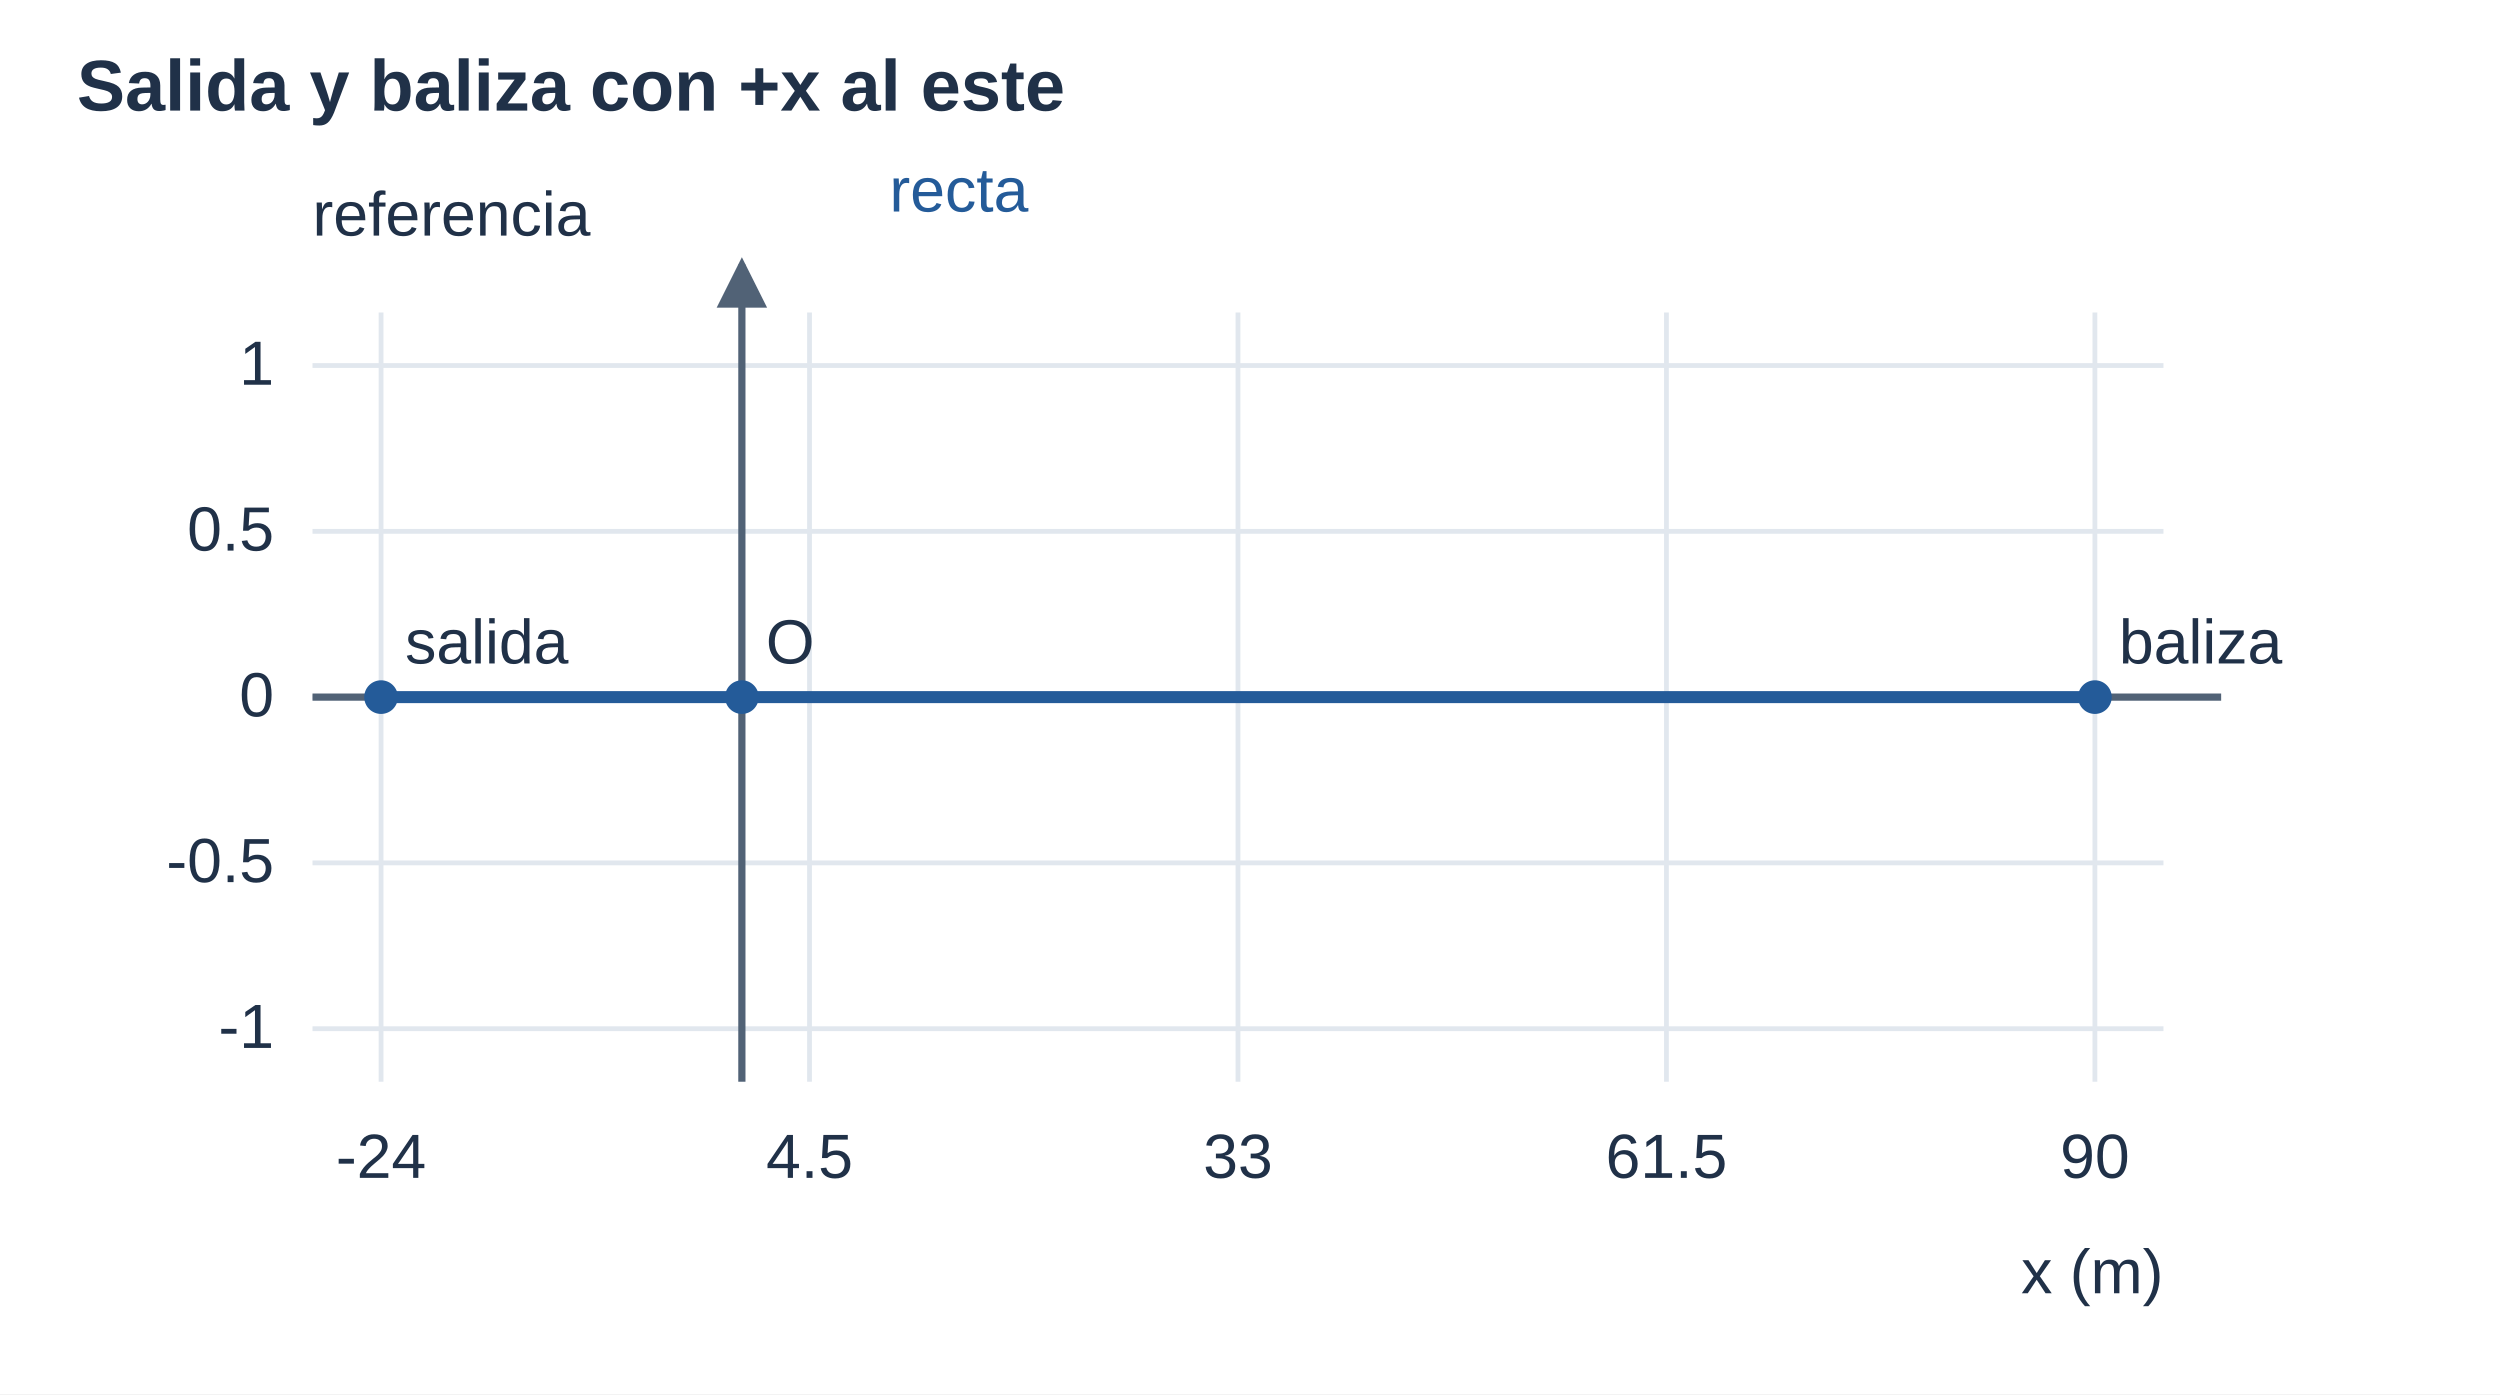
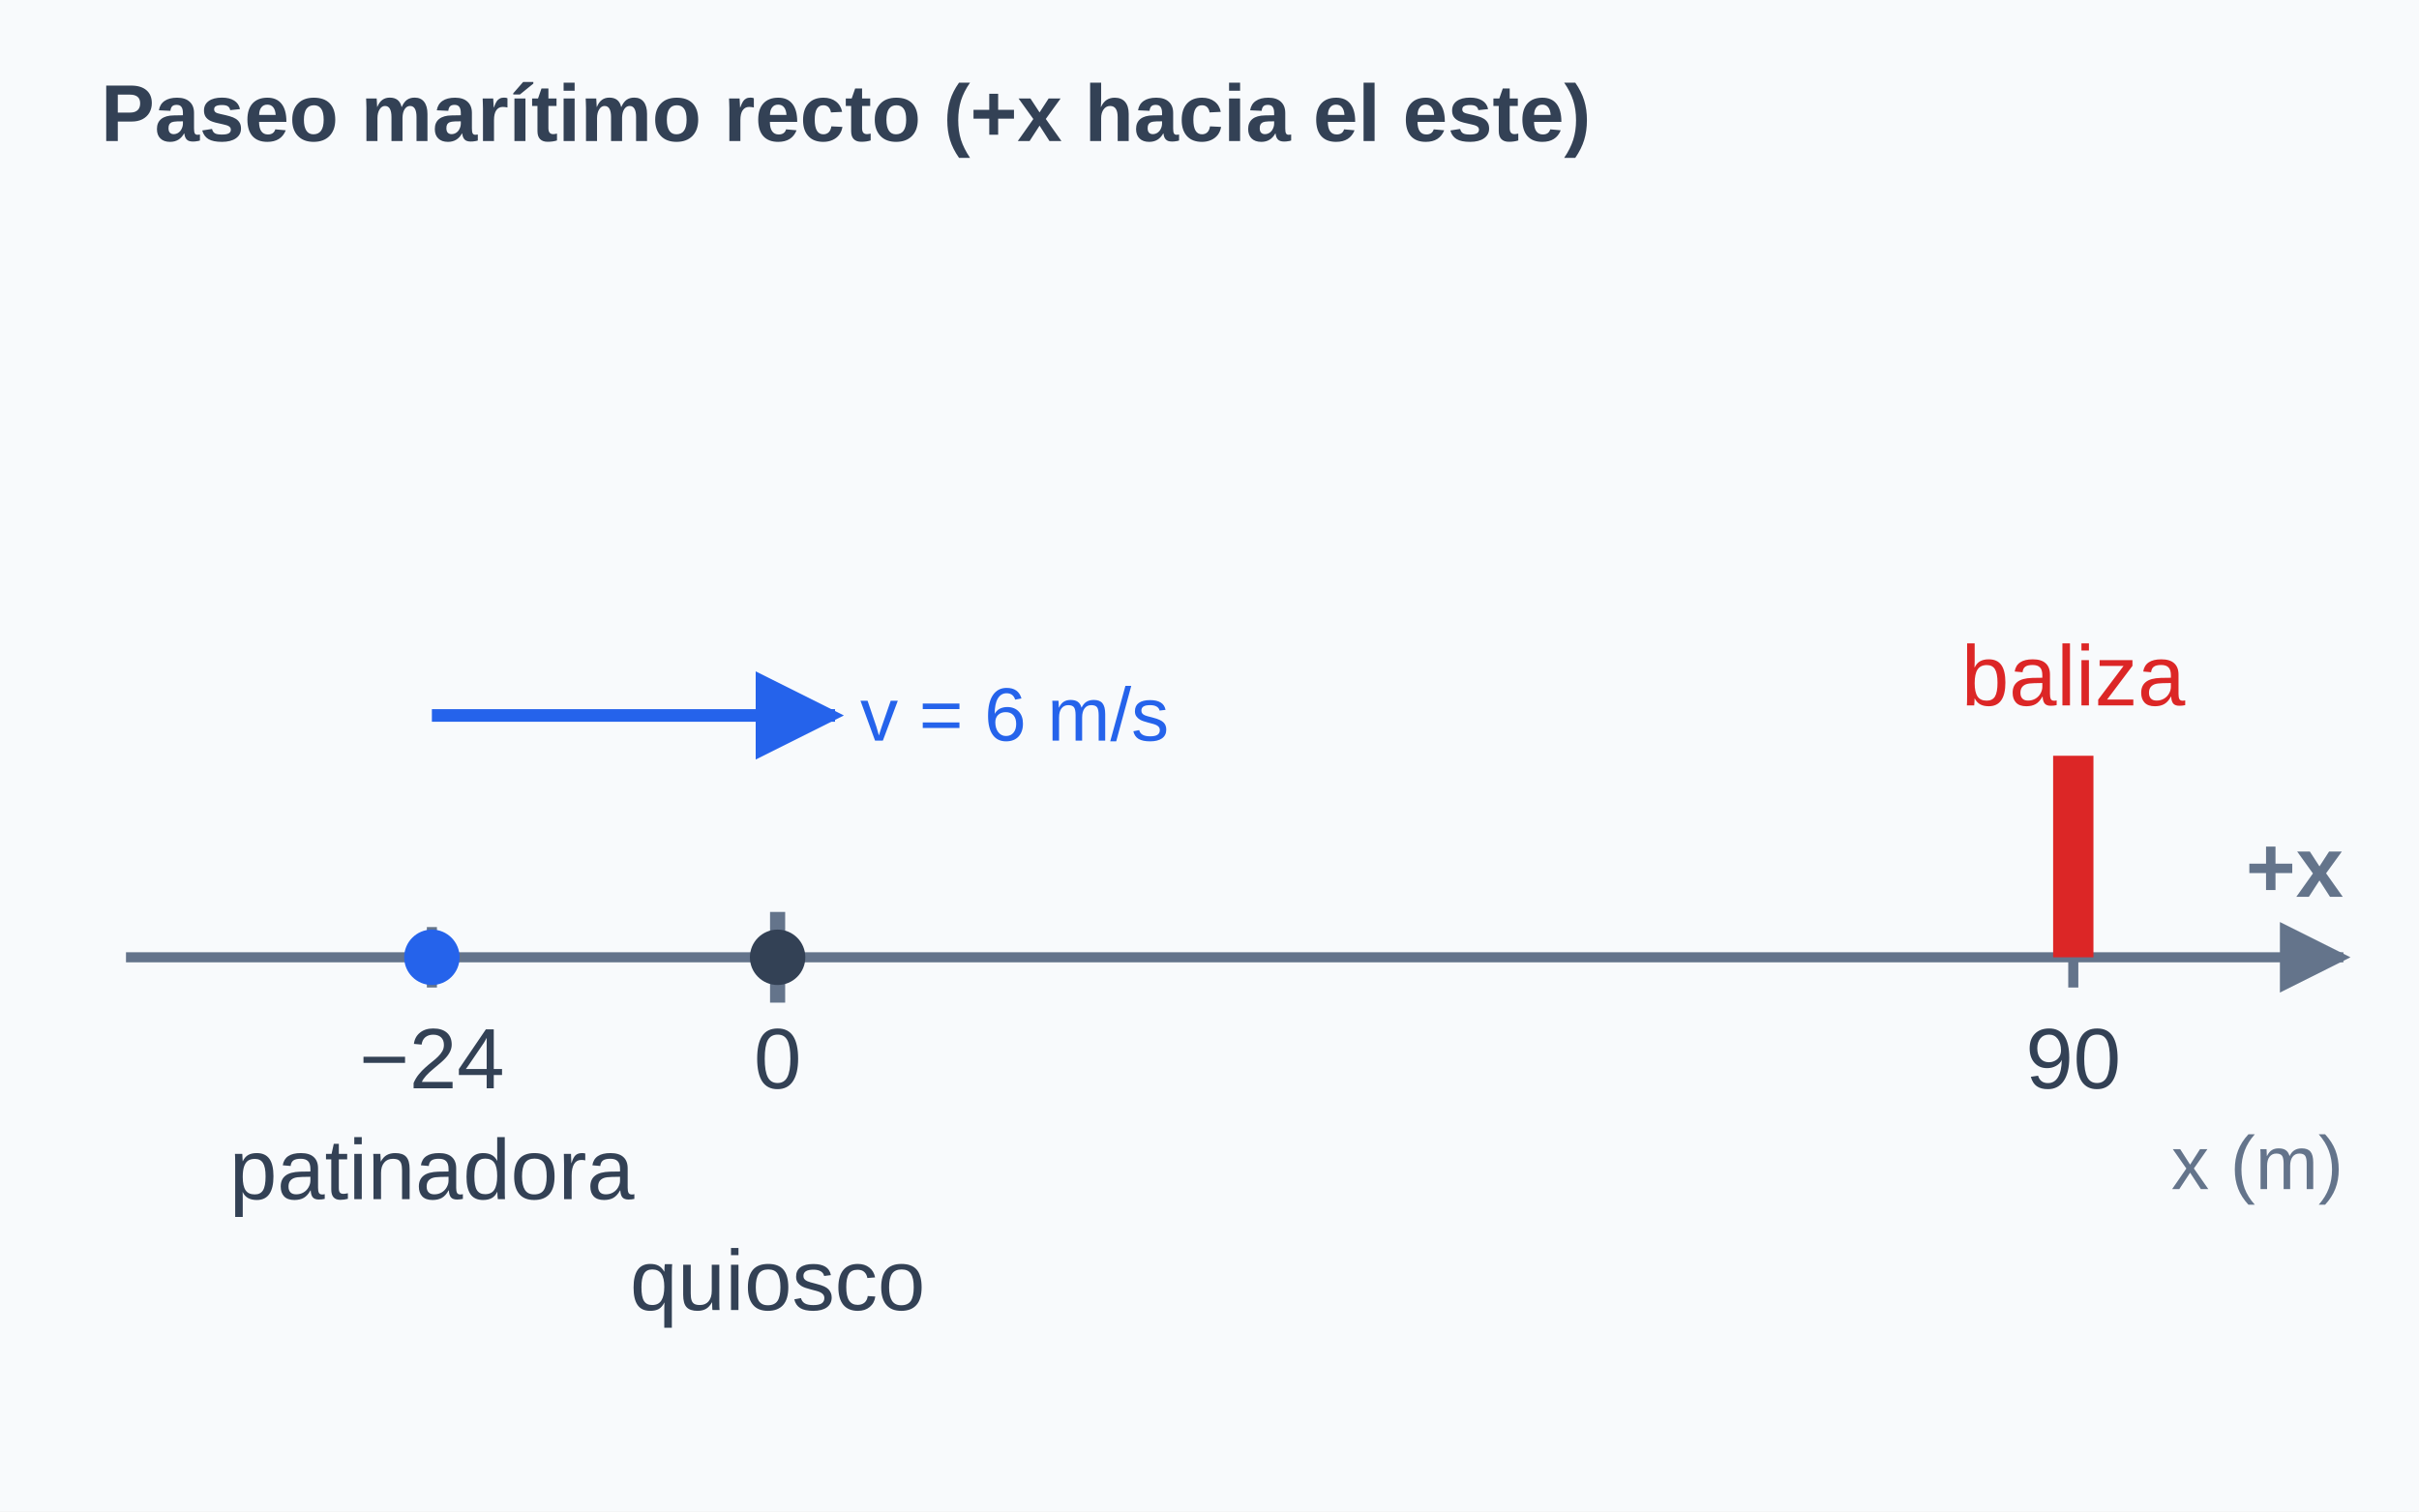
- <svg xmlns="http://www.w3.org/2000/svg" viewBox="0 0 520 290" role="img" aria-labelledby="title desc" style="max-width:100%;height:auto">
+ <svg xmlns="http://www.w3.org/2000/svg" viewBox="0 0 480 300" role="img" aria-labelledby="title desc">
  <defs>
-     <marker id="arrow" markerWidth="7" markerHeight="7" refX="6" refY="3.5" orient="auto-start-reverse">
-       <path d="M0 0 L7 3.5 L0 7Z" fill="context-stroke" />
+     <marker id="a-axis" viewBox="0 0 10 10" refX="9" refY="5" markerWidth="7" markerHeight="7" orient="auto-start-reverse">
+       <path d="M0 0 L10 5 L0 10 Z" fill="#64748b" />
+     </marker>
+     <marker id="a-blue" viewBox="0 0 10 10" refX="9" refY="5" markerWidth="7" markerHeight="7" orient="auto-start-reverse">
+       <path d="M0 0 L10 5 L0 10 Z" fill="#2563eb" />
+     </marker>
+     <marker id="a-amber" viewBox="0 0 10 10" refX="9" refY="5" markerWidth="7" markerHeight="7" orient="auto-start-reverse">
+       <path d="M0 0 L10 5 L0 10 Z" fill="#d97706" />
+     </marker>
+     <marker id="a-green" viewBox="0 0 10 10" refX="9" refY="5" markerWidth="7" markerHeight="7" orient="auto-start-reverse">
+       <path d="M0 0 L10 5 L0 10 Z" fill="#16a34a" />
+     </marker>
+     <marker id="a-red" viewBox="0 0 10 10" refX="9" refY="5" markerWidth="7" markerHeight="7" orient="auto-start-reverse">
+       <path d="M0 0 L10 5 L0 10 Z" fill="#dc2626" />
+     </marker>
+     <marker id="a-grey" viewBox="0 0 10 10" refX="9" refY="5" markerWidth="7" markerHeight="7" orient="auto-start-reverse">
+       <path d="M0 0 L10 5 L0 10 Z" fill="#94a3b8" />
    </marker>
  </defs>
-   <rect width="100%" height="100%" fill="white" />
-   <g font-family="Arial,sans-serif" font-size="13" fill="#203148">
-     <text x="16" y="23" font-size="15" font-weight="bold">Salida y baliza con +x al este</text>
-     <path d="M79.26 65V225 M65 213.97H450" stroke="#e1e7ee" fill="none" />
-     <text x="79.26" y="245" text-anchor="middle">-24</text>
-     <text x="57" y="217.97" text-anchor="end">-1</text>
-     <path d="M168.38 65V225 M65 179.48H450" stroke="#e1e7ee" fill="none" />
-     <text x="168.38" y="245" text-anchor="middle">4.5</text>
-     <text x="57" y="183.48" text-anchor="end">-0.5</text>
-     <path d="M257.50 65V225 M65 145.00H450" stroke="#e1e7ee" fill="none" />
-     <text x="257.50" y="245" text-anchor="middle">33</text>
-     <text x="57" y="149.00" text-anchor="end">0</text>
-     <path d="M346.62 65V225 M65 110.52H450" stroke="#e1e7ee" fill="none" />
-     <text x="346.62" y="245" text-anchor="middle">61.5</text>
-     <text x="57" y="114.52" text-anchor="end">0.5</text>
-     <path d="M435.74 65V225 M65 76.03H450" stroke="#e1e7ee" fill="none" />
-     <text x="435.74" y="245" text-anchor="middle">90</text>
-     <text x="57" y="80.03" text-anchor="end">1</text>
-     <path d="M65 145.00H462 M154.31 225V55" stroke="#516276" stroke-width="1.5" fill="none" marker-end="url(#arrow)" />
-     <text x="450" y="269" text-anchor="end">x (m)</text>
-     <text x="65" y="49">referencia</text>
-     <polyline points="79.26,145.00 435.74,145.00" fill="none" stroke="#245b99" stroke-width="2.5" />
-     <text x="185" y="44" fill="#245b99">recta</text>
-     <circle cx="79.26" cy="145.00" r="3.5" fill="#245b99" />
-     <text x="84.26" y="138.00">salida</text>
-     <circle cx="154.31" cy="145.00" r="3.5" fill="#245b99" />
-     <text x="159.31" y="138.00">O</text>
-     <circle cx="435.74" cy="145.00" r="3.5" fill="#245b99" />
-     <text x="440.74" y="138.00">baliza</text>
+   <rect width="480" height="300" fill="#f8fafc" />
+   <g font-family="Arial, sans-serif">
+     <path d="M25.0 190.0 L465.0 190.0" fill="none" stroke="#64748b" stroke-width="2" marker-end="url(#a-axis)" />
+     <text x="465.0" y="178.0" font-size="17" text-anchor="end" fill="#64748b" font-weight="bold">+x</text>
+     <path d="M85.7 184.0 L85.7 196.0" fill="none" stroke="#64748b" stroke-width="2" />
+     <text x="85.7" y="216.0" font-size="17" text-anchor="middle" fill="#334155">−24</text>
+     <path d="M154.3 184.0 L154.3 196.0" fill="none" stroke="#64748b" stroke-width="2" />
+     <text x="154.3" y="216.0" font-size="17" text-anchor="middle" fill="#334155">0</text>
+     <path d="M411.4 184.0 L411.4 196.0" fill="none" stroke="#64748b" stroke-width="2" />
+     <text x="411.4" y="216.0" font-size="17" text-anchor="middle" fill="#334155">90</text>
+     <path d="M154.3 181.0 L154.3 199.0" fill="none" stroke="#64748b" stroke-width="3" />
+     <text x="465.0" y="236.0" font-size="15" text-anchor="end" fill="#64748b">x (m)</text>
+     <circle cx="85.7" cy="190.0" r="5.5" fill="#2563eb" />
+     <text x="85.7" y="238.0" font-size="17" text-anchor="middle" fill="#334155">patinadora</text>
+     <circle cx="154.3" cy="190.0" r="5.5" fill="#334155" />
+     <text x="154.3" y="260.0" font-size="17" text-anchor="middle" fill="#334155">quiosco</text>
+     <rect x="407.4" y="150.0" width="8.0" height="40.0" rx="0" fill="#dc2626" stroke="none" stroke-width="2" />
+     <text x="411.4" y="140.0" font-size="17" text-anchor="middle" fill="#dc2626">baliza</text>
+     <path d="M85.7 142.0 L165.7 142.0" fill="none" stroke="#2563eb" stroke-width="2.5" marker-end="url(#a-blue)" />
+     <text x="170.7" y="147.0" font-size="15" text-anchor="start" fill="#2563eb">v = 6 m/s</text>
+     <text x="20.0" y="28.0" font-size="16" text-anchor="start" fill="#334155" font-weight="bold">Paseo marítimo recto (+x hacia el este)</text>
  </g>
</svg>
